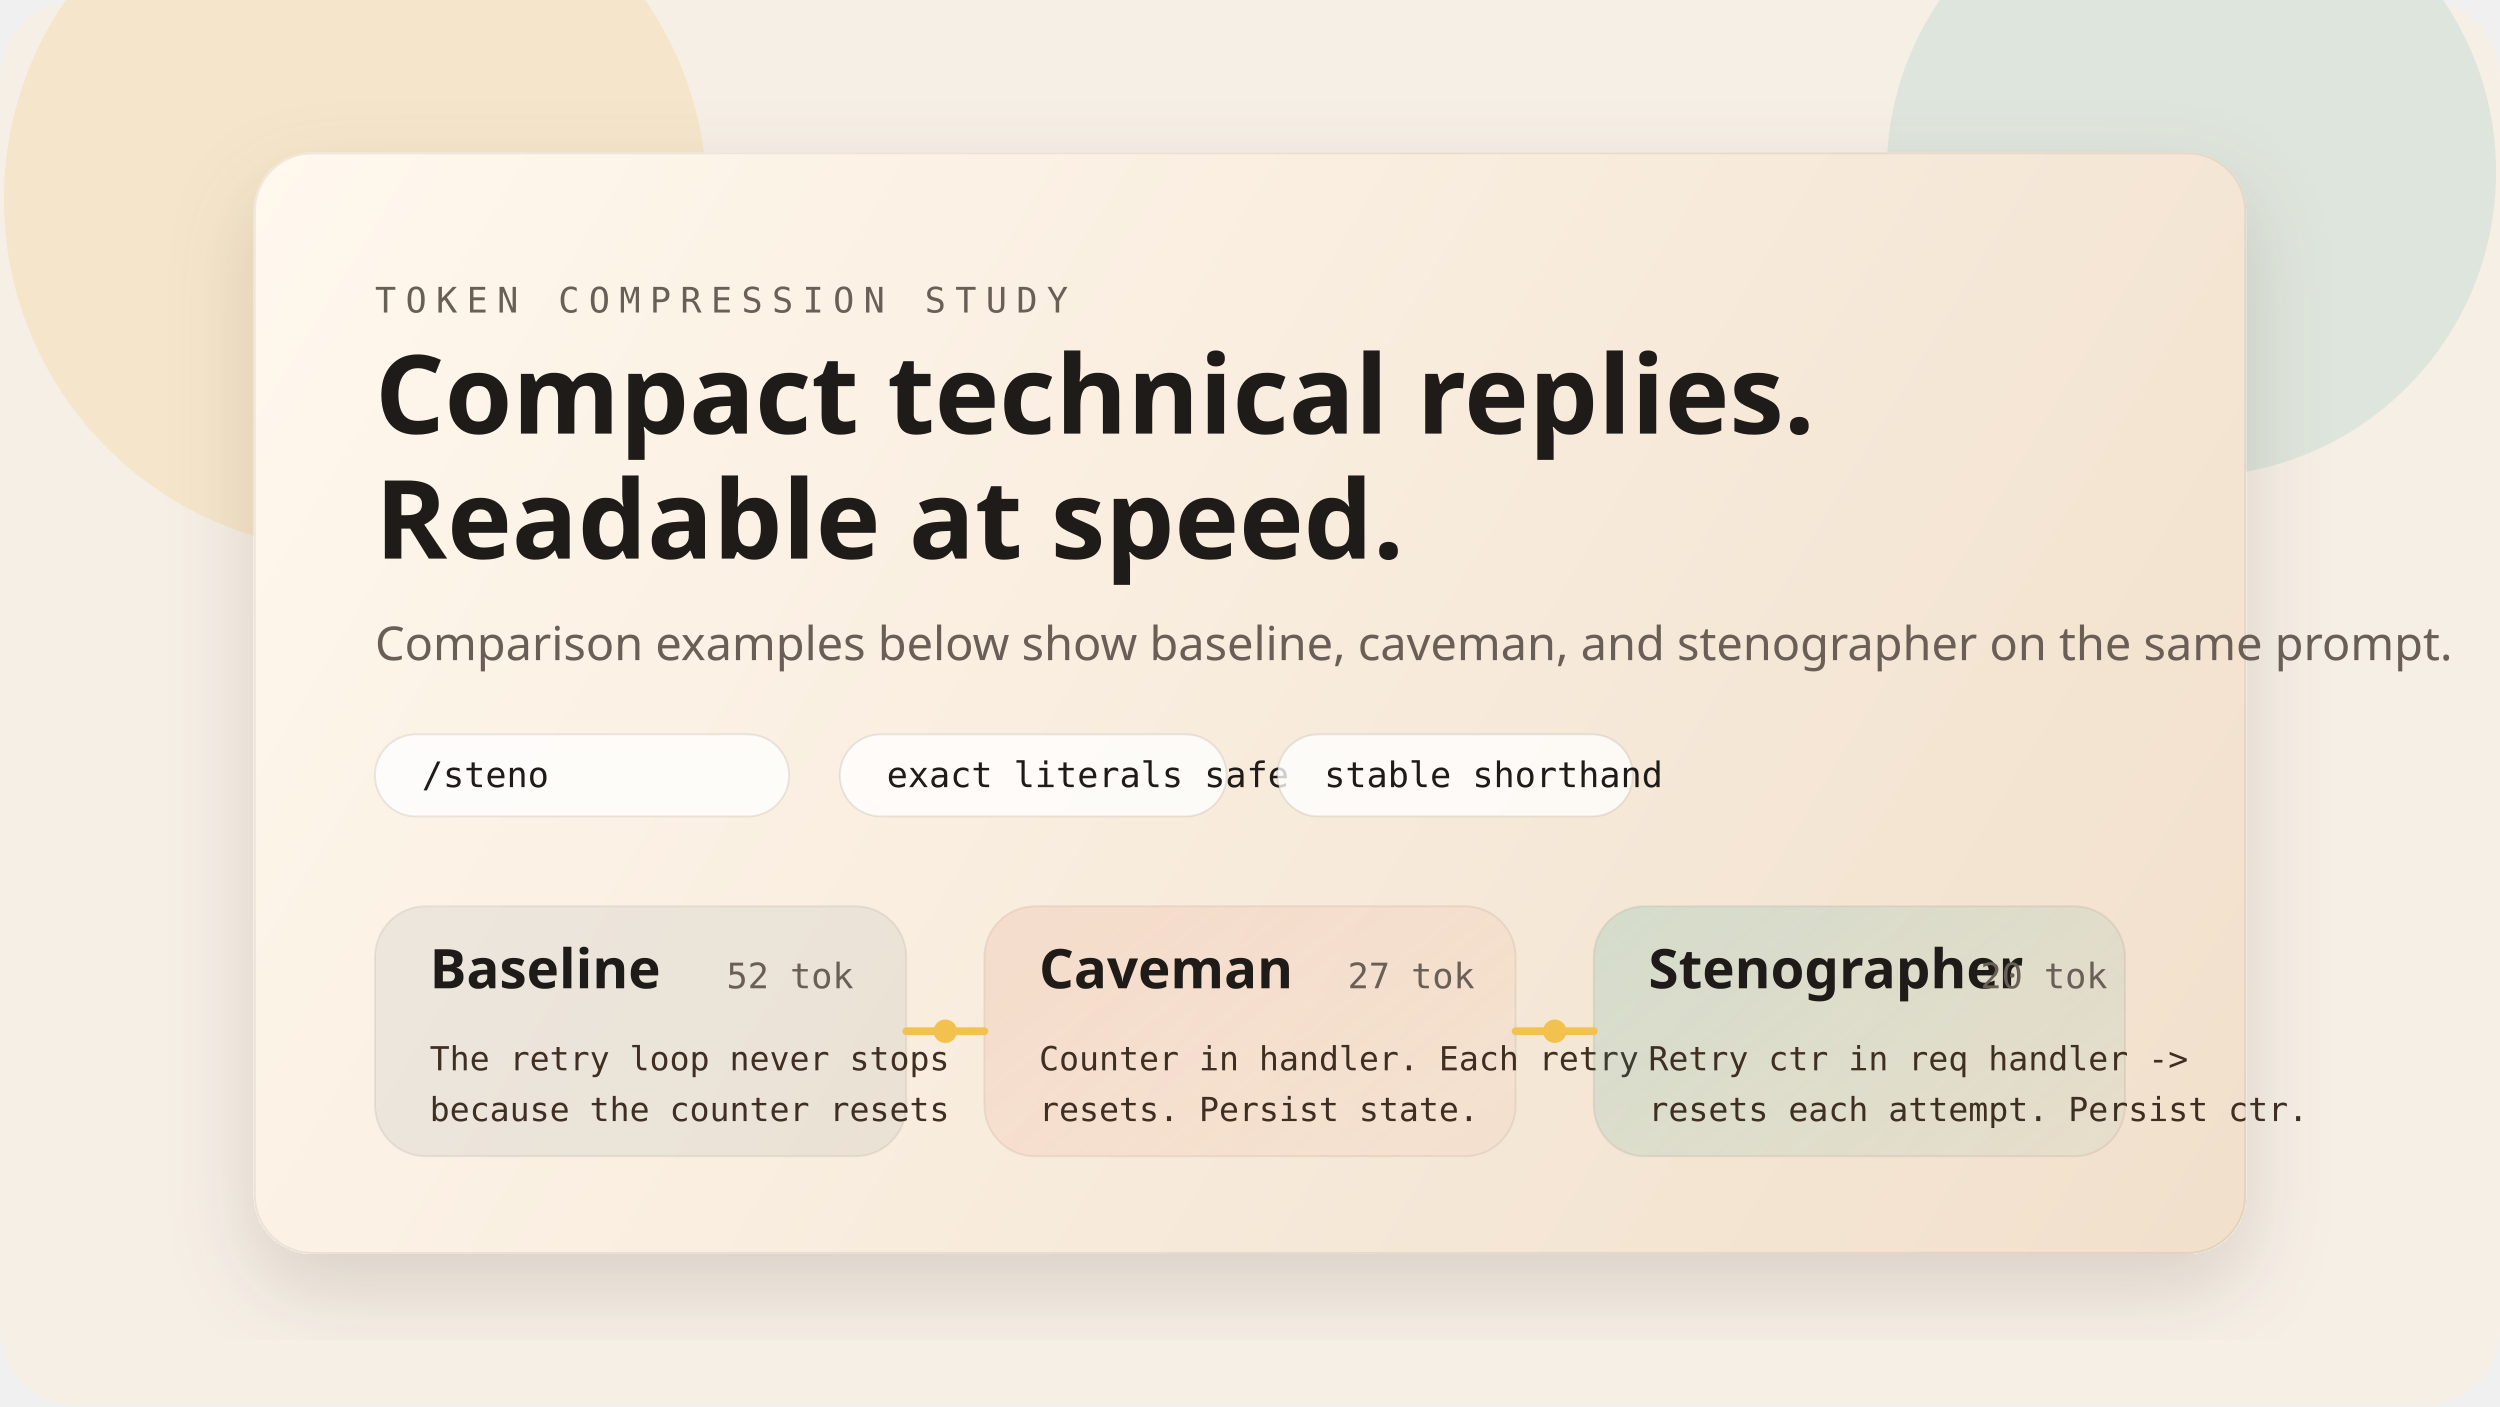
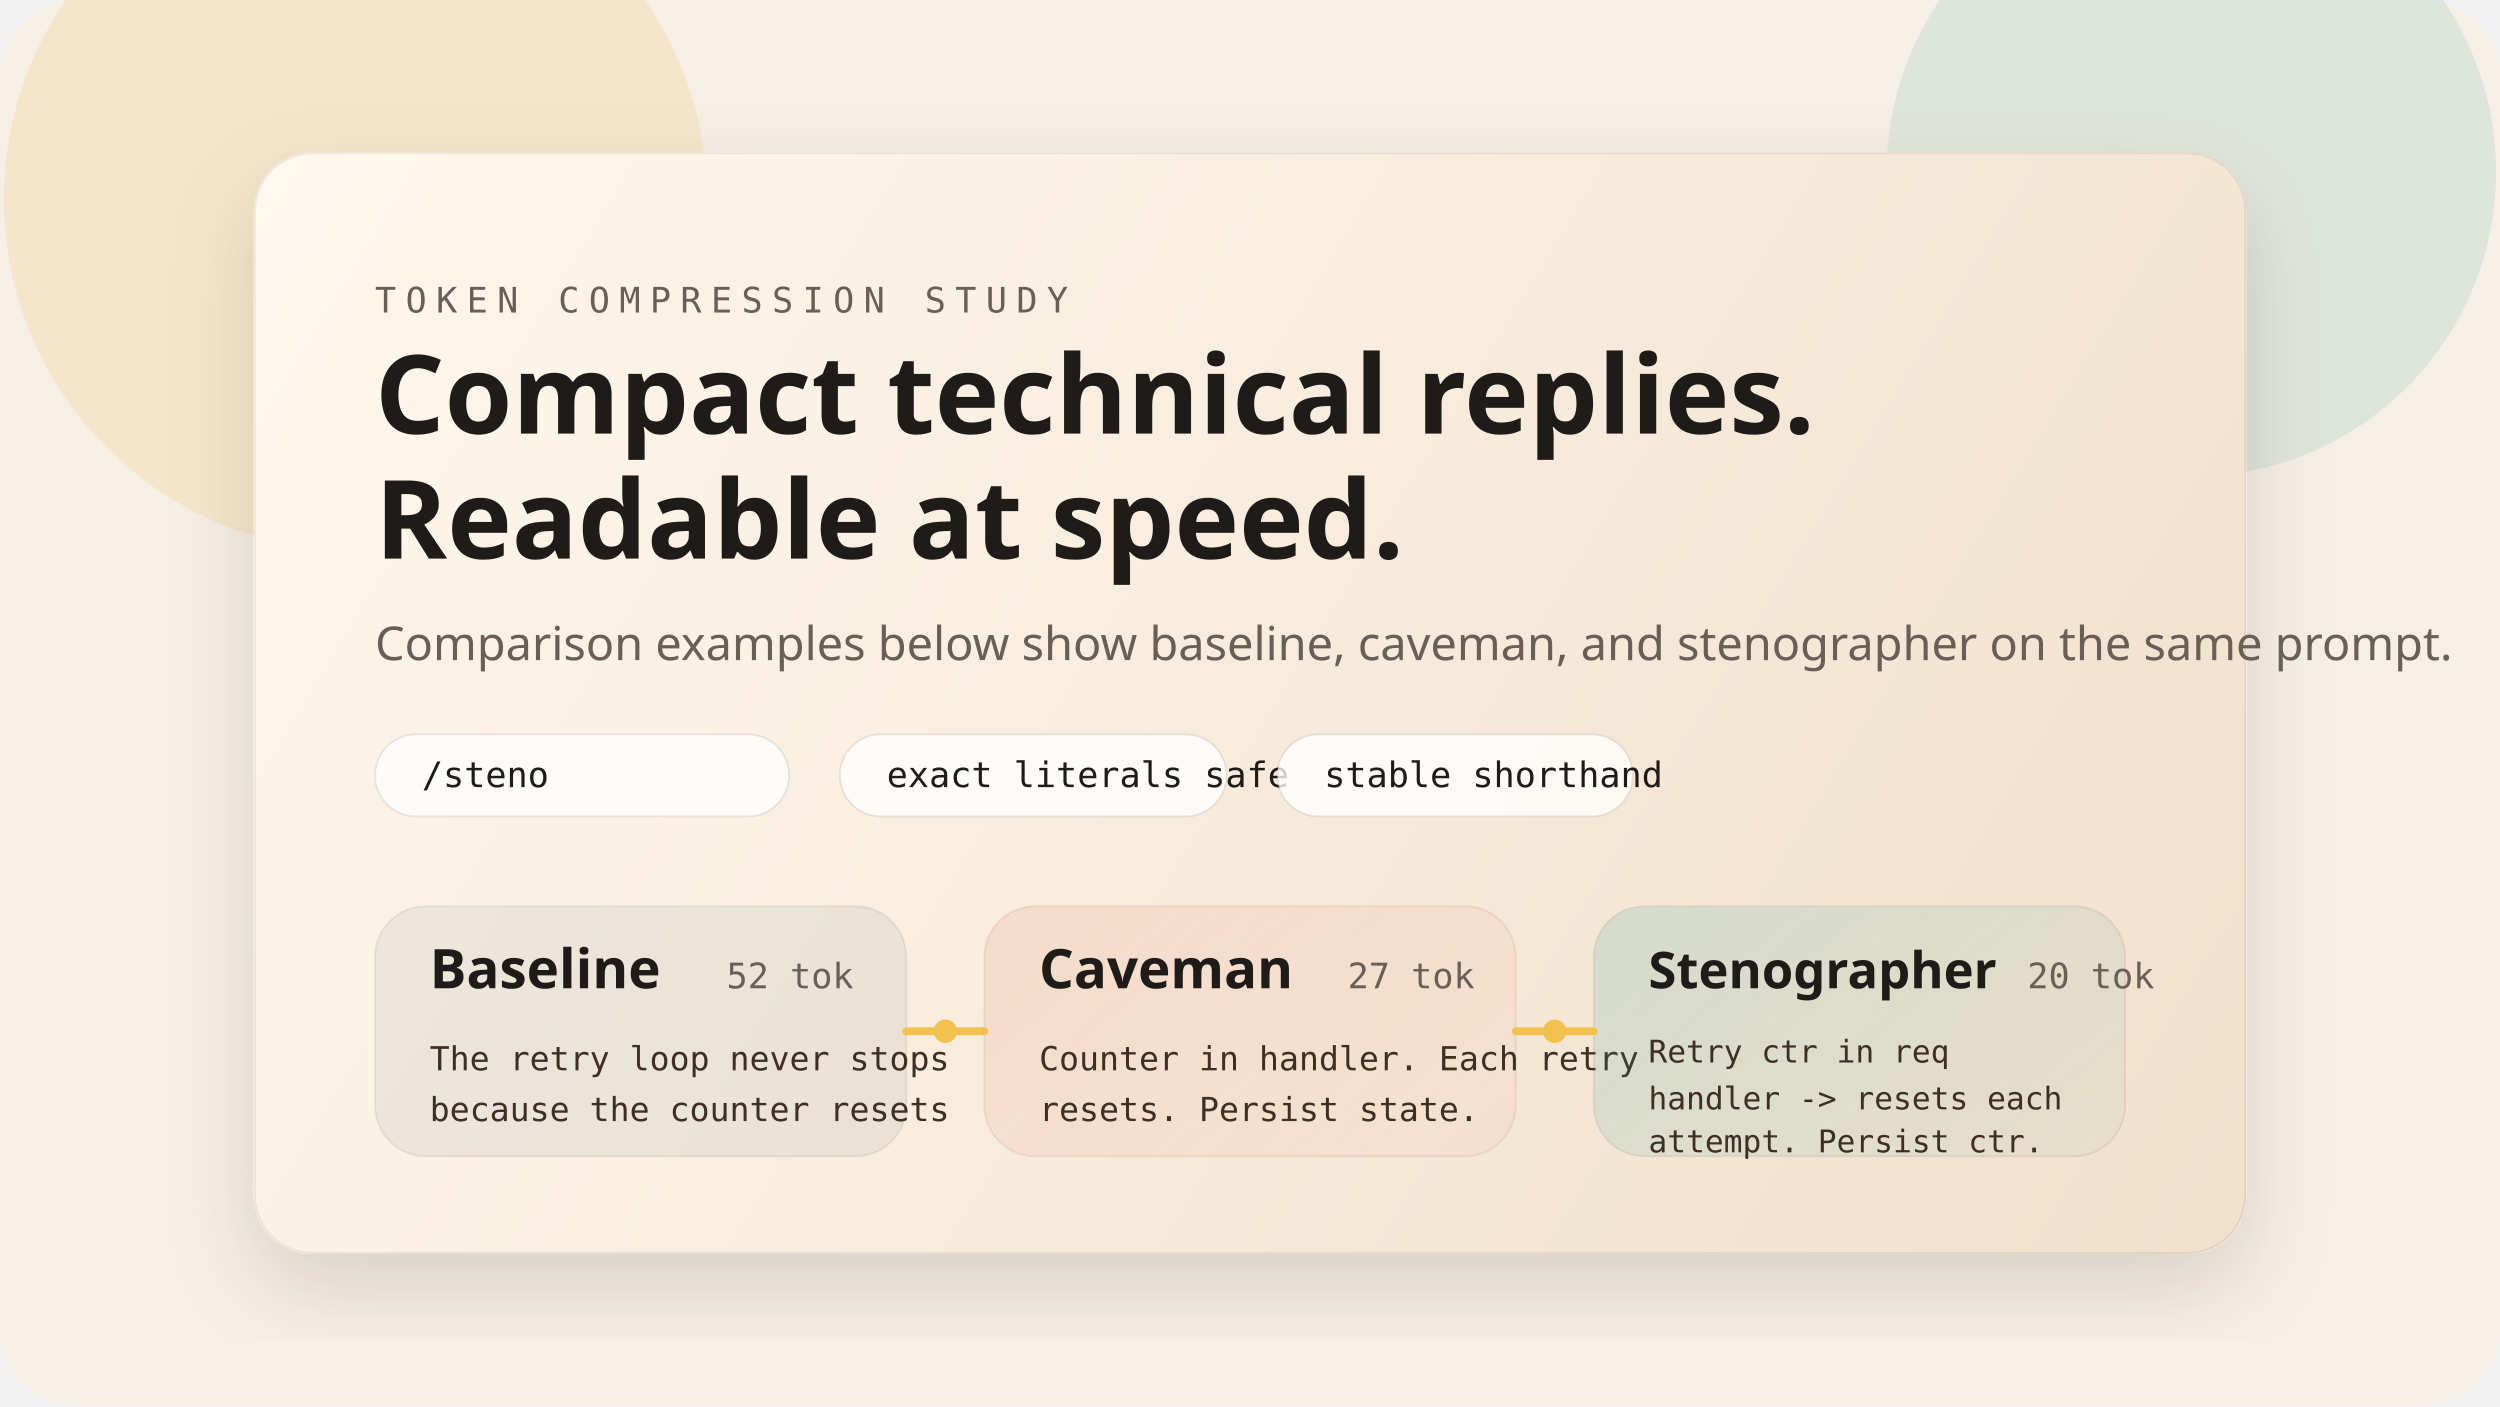
<svg xmlns="http://www.w3.org/2000/svg" width="1280" height="720" viewBox="0 0 1280 720" fill="none" role="img" aria-labelledby="title desc">
  <defs>
    <linearGradient id="bg" x1="140" y1="64" x2="1112" y2="656" gradientUnits="userSpaceOnUse">
      <stop stop-color="#FFF8EE" />
      <stop offset="1" stop-color="#F1E0CC" />
    </linearGradient>
    <linearGradient id="stenoGlow" x1="822" y1="198" x2="1104" y2="558" gradientUnits="userSpaceOnUse">
      <stop stop-color="#2A9D8F" stop-opacity="0.24" />
      <stop offset="1" stop-color="#2A9D8F" stop-opacity="0.06" />
    </linearGradient>
    <linearGradient id="cavemanGlow" x1="498" y1="198" x2="780" y2="558" gradientUnits="userSpaceOnUse">
      <stop stop-color="#E07A5F" stop-opacity="0.22" />
      <stop offset="1" stop-color="#E07A5F" stop-opacity="0.06" />
    </linearGradient>
    <filter id="shadow" x="86" y="34" width="1108" height="652" filterUnits="userSpaceOnUse" color-interpolation-filters="sRGB">
      <feFlood flood-opacity="0" result="BackgroundImageFix" />
      <feColorMatrix in="SourceAlpha" type="matrix" values="0 0 0 0 0 0 0 0 0 0 0 0 0 0 0 0 0 0 127 0" result="hardAlpha" />
      <feOffset dy="18" />
      <feGaussianBlur stdDeviation="22" />
      <feComposite in2="hardAlpha" operator="out" />
      <feColorMatrix type="matrix" values="0 0 0 0 0.247 0 0 0 0 0.184 0 0 0 0 0.137 0 0 0 0.16 0" />
      <feBlend mode="normal" in2="BackgroundImageFix" result="effect1_dropShadow_1_2" />
      <feBlend mode="normal" in="SourceGraphic" in2="effect1_dropShadow_1_2" result="shape" />
    </filter>
  </defs>
  <rect width="1280" height="720" rx="40" fill="#F6EFE6" />
  <circle cx="182" cy="102" r="180" fill="#F2C14E" fill-opacity="0.18" />
  <circle cx="1122" cy="88" r="156" fill="#2A9D8F" fill-opacity="0.12" />
  <g filter="url(#shadow)">
    <rect x="130" y="78" width="1020" height="564" rx="30" fill="url(#bg)" />
    <rect x="130.5" y="78.5" width="1019" height="563" rx="29.5" stroke="#3F2F23" stroke-opacity="0.08" />
  </g>
  <text x="192" y="160" fill="#6A5F57" font-family="'IBM Plex Mono', Consolas, monospace" font-size="18" letter-spacing="4.8">TOKEN COMPRESSION STUDY</text>
  <text x="192" y="222" fill="#1F1B18" font-family="'Space Grotesk', 'Segoe UI', sans-serif" font-size="56" font-weight="700">Compact technical replies.</text>
  <text x="192" y="286" fill="#1F1B18" font-family="'Space Grotesk', 'Segoe UI', sans-serif" font-size="56" font-weight="700">Readable at speed.</text>
  <text x="192" y="338" fill="#6A5F57" font-family="'Space Grotesk', 'Segoe UI', sans-serif" font-size="24">Comparison examples below show baseline, caveman, and stenographer on the same prompt.</text>
  <rect x="192" y="376" width="212" height="42" rx="21" fill="#FFFFFF" fill-opacity="0.78" stroke="#3F2F23" stroke-opacity="0.1" />
  <text x="216" y="403" fill="#1F1B18" font-family="'IBM Plex Mono', Consolas, monospace" font-size="18">/steno</text>
  <rect x="430" y="376" width="198" height="42" rx="21" fill="#FFFFFF" fill-opacity="0.78" stroke="#3F2F23" stroke-opacity="0.1" />
  <text x="454" y="403" fill="#1F1B18" font-family="'IBM Plex Mono', Consolas, monospace" font-size="18">exact literals safe</text>
  <rect x="654" y="376" width="182" height="42" rx="21" fill="#FFFFFF" fill-opacity="0.78" stroke="#3F2F23" stroke-opacity="0.1" />
  <text x="678" y="403" fill="#1F1B18" font-family="'IBM Plex Mono', Consolas, monospace" font-size="18">stable shorthand</text>
  <g>
    <rect x="192" y="464" width="272" height="128" rx="26" fill="#6C7A89" fill-opacity="0.1" stroke="#3F2F23" stroke-opacity="0.08" />
    <text x="220" y="506" fill="#1F1B18" font-family="'Space Grotesk', 'Segoe UI', sans-serif" font-size="28" font-weight="700">Baseline</text>
    <text x="372" y="506" fill="#6A5F57" font-family="'IBM Plex Mono', Consolas, monospace" font-size="18">52 tok</text>
    <text x="220" y="548" fill="#3F2F23" font-family="'IBM Plex Mono', Consolas, monospace" font-size="17">The retry loop never stops</text>
    <text x="220" y="574" fill="#3F2F23" font-family="'IBM Plex Mono', Consolas, monospace" font-size="17">because the counter resets</text>
  </g>
  <g>
    <rect x="504" y="464" width="272" height="128" rx="26" fill="url(#cavemanGlow)" stroke="#3F2F23" stroke-opacity="0.08" />
    <text x="532" y="506" fill="#1F1B18" font-family="'Space Grotesk', 'Segoe UI', sans-serif" font-size="28" font-weight="700">Caveman</text>
    <text x="690" y="506" fill="#6A5F57" font-family="'IBM Plex Mono', Consolas, monospace" font-size="18">27 tok</text>
    <text x="532" y="548" fill="#3F2F23" font-family="'IBM Plex Mono', Consolas, monospace" font-size="17">Counter in handler. Each retry</text>
    <text x="532" y="574" fill="#3F2F23" font-family="'IBM Plex Mono', Consolas, monospace" font-size="17">resets. Persist state.</text>
  </g>
  <g>
    <rect x="816" y="464" width="272" height="128" rx="26" fill="url(#stenoGlow)" stroke="#3F2F23" stroke-opacity="0.08" />
-     <text x="844" y="506" fill="#1F1B18" font-family="'Space Grotesk', 'Segoe UI', sans-serif" font-size="28" font-weight="700">Stenographer</text>
-     <text x="1014" y="506" fill="#6A5F57" font-family="'IBM Plex Mono', Consolas, monospace" font-size="18">20 tok</text>
-     <text x="844" y="548" fill="#3F2F23" font-family="'IBM Plex Mono', Consolas, monospace" font-size="17">Retry ctr in req handler -&gt;</text>
-     <text x="844" y="574" fill="#3F2F23" font-family="'IBM Plex Mono', Consolas, monospace" font-size="17">resets each attempt. Persist ctr.</text>
+     <text x="844" y="506" fill="#1F1B18" font-family="'Space Grotesk', 'Segoe UI', sans-serif" font-size="26" font-weight="700">Stenographer</text>
+     <text x="1038" y="506" fill="#6A5F57" font-family="'IBM Plex Mono', Consolas, monospace" font-size="18">20 tok</text>
+     <text x="844" y="544" fill="#3F2F23" font-family="'IBM Plex Mono', Consolas, monospace" font-size="16">Retry ctr in req</text>
+     <text x="844" y="568" fill="#3F2F23" font-family="'IBM Plex Mono', Consolas, monospace" font-size="16">handler -&gt; resets each</text>
+     <text x="844" y="590" fill="#3F2F23" font-family="'IBM Plex Mono', Consolas, monospace" font-size="16">attempt. Persist ctr.</text>
  </g>
  <path d="M464 528H504" stroke="#F2C14E" stroke-width="4" stroke-linecap="round" />
  <path d="M776 528H816" stroke="#F2C14E" stroke-width="4" stroke-linecap="round" />
  <circle cx="484" cy="528" r="6" fill="#F2C14E" />
  <circle cx="796" cy="528" r="6" fill="#F2C14E" />
</svg>
